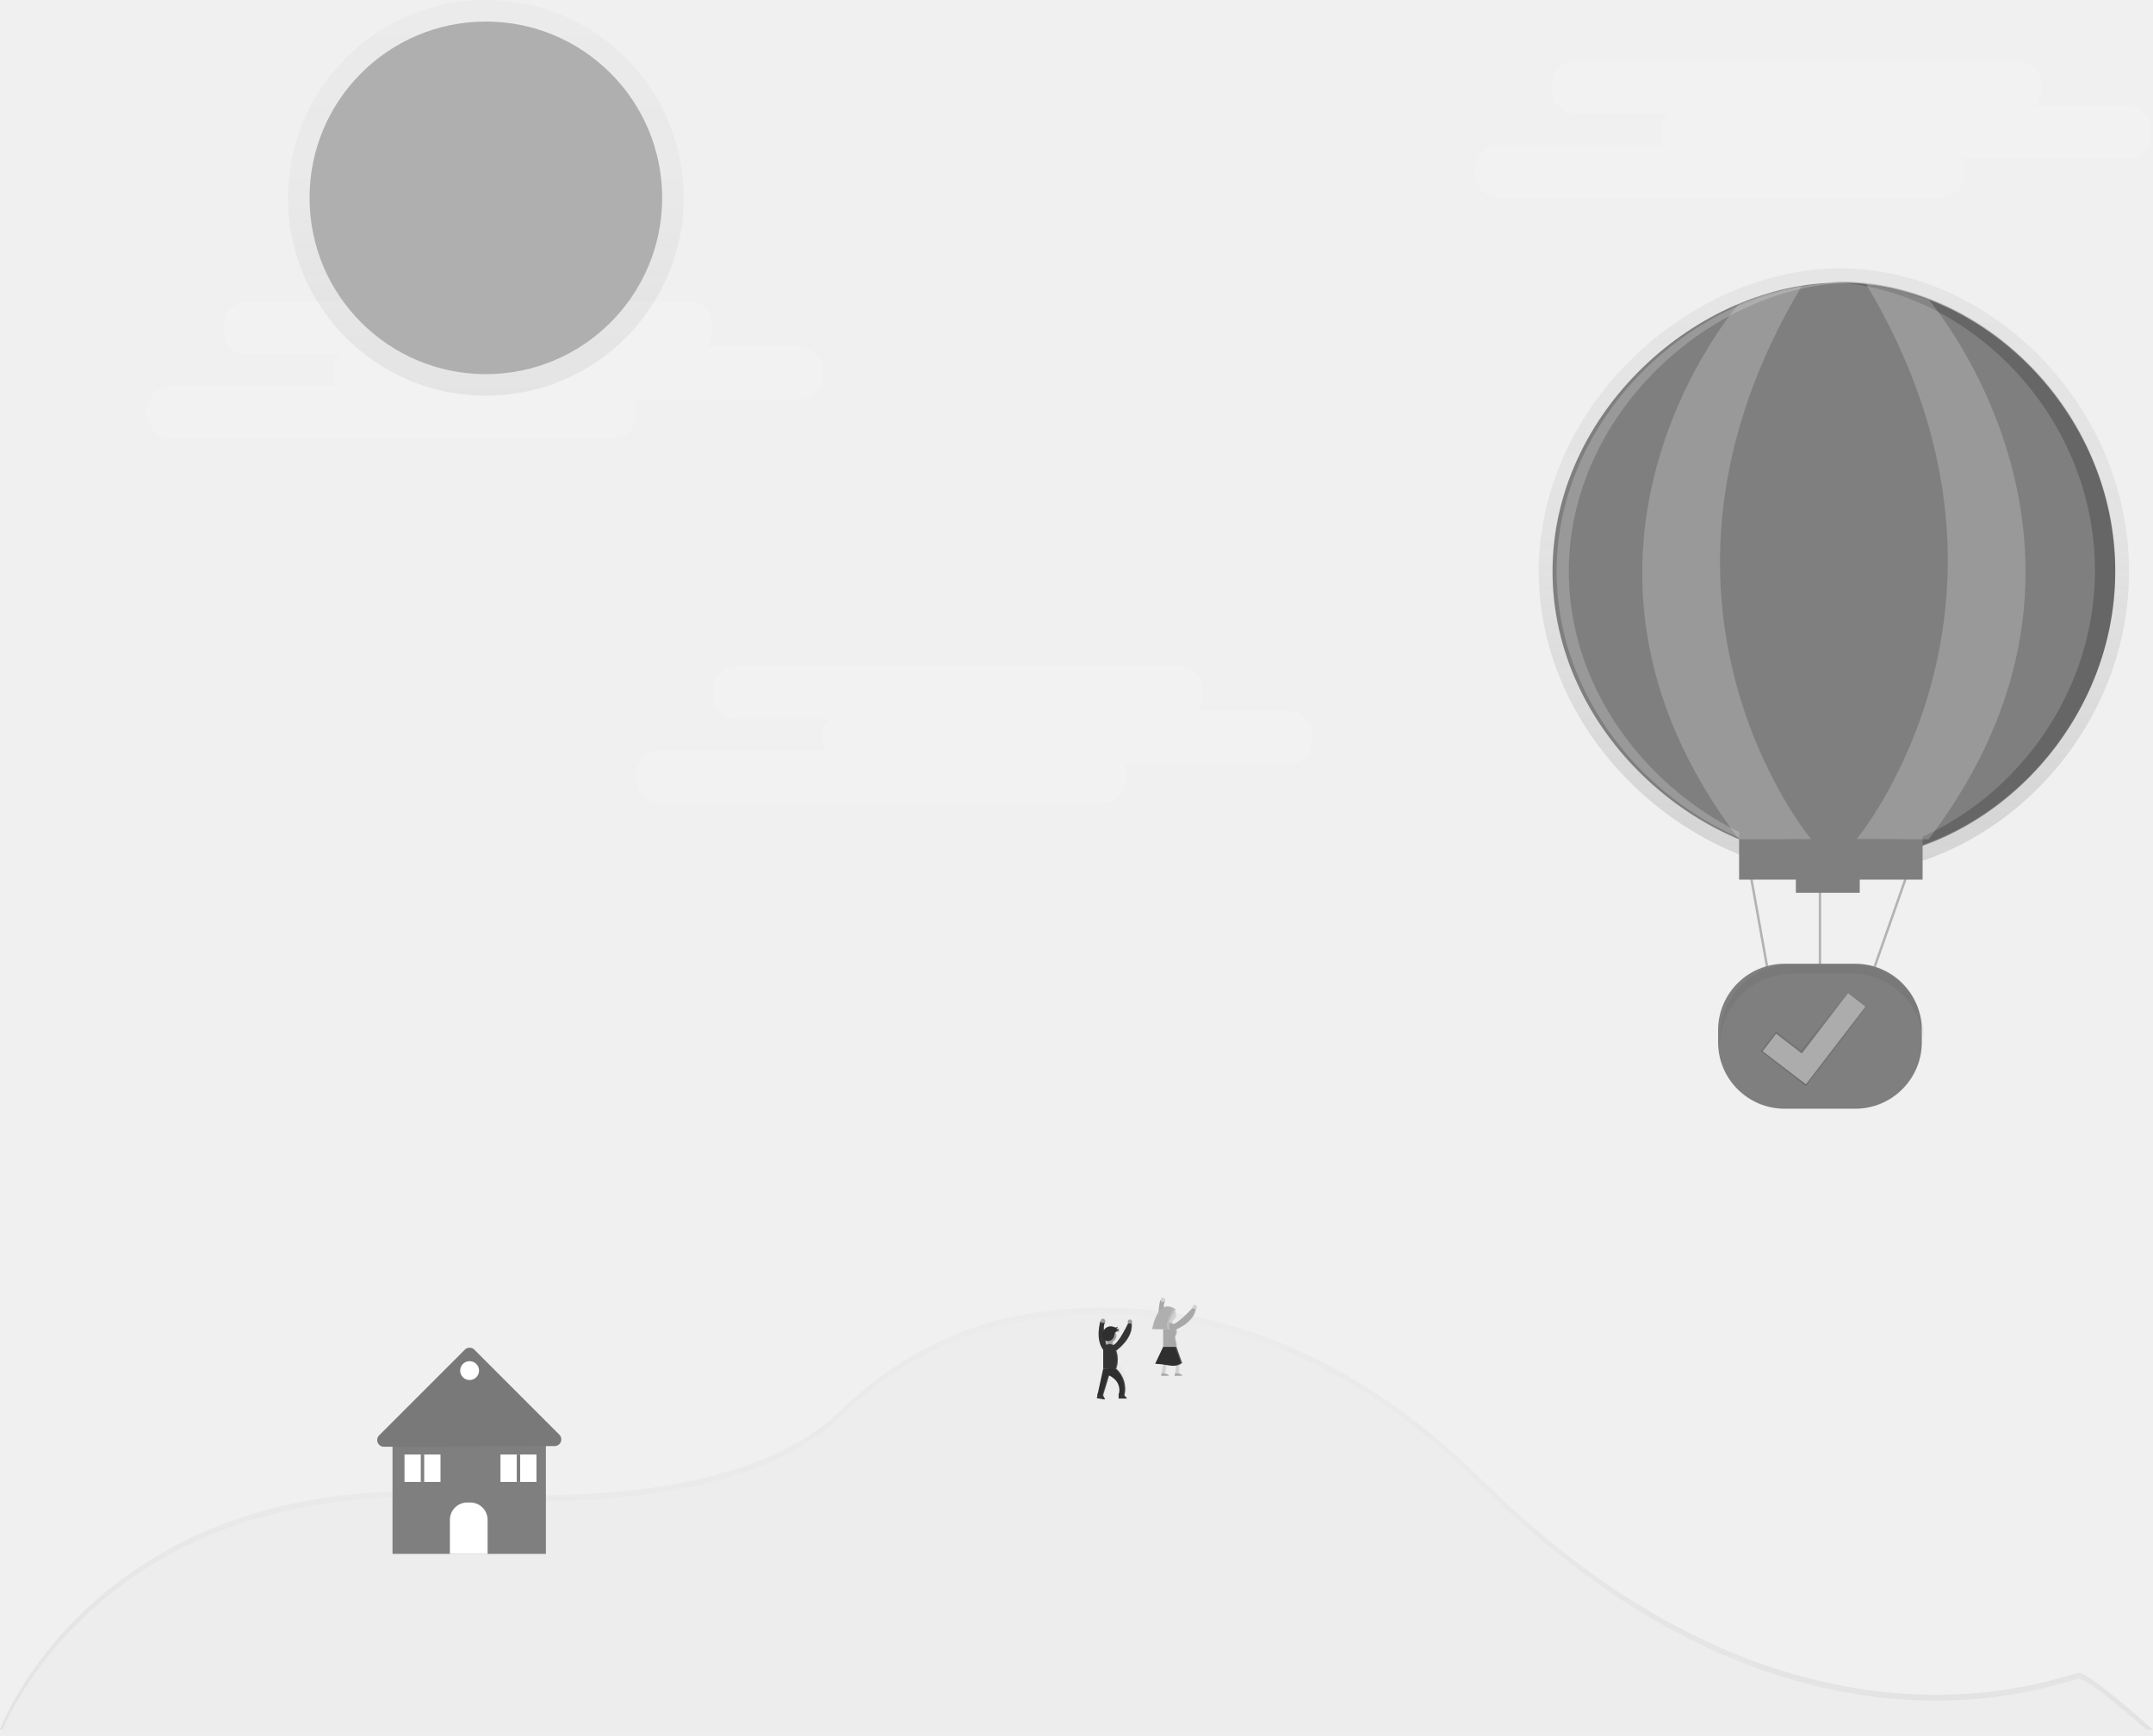
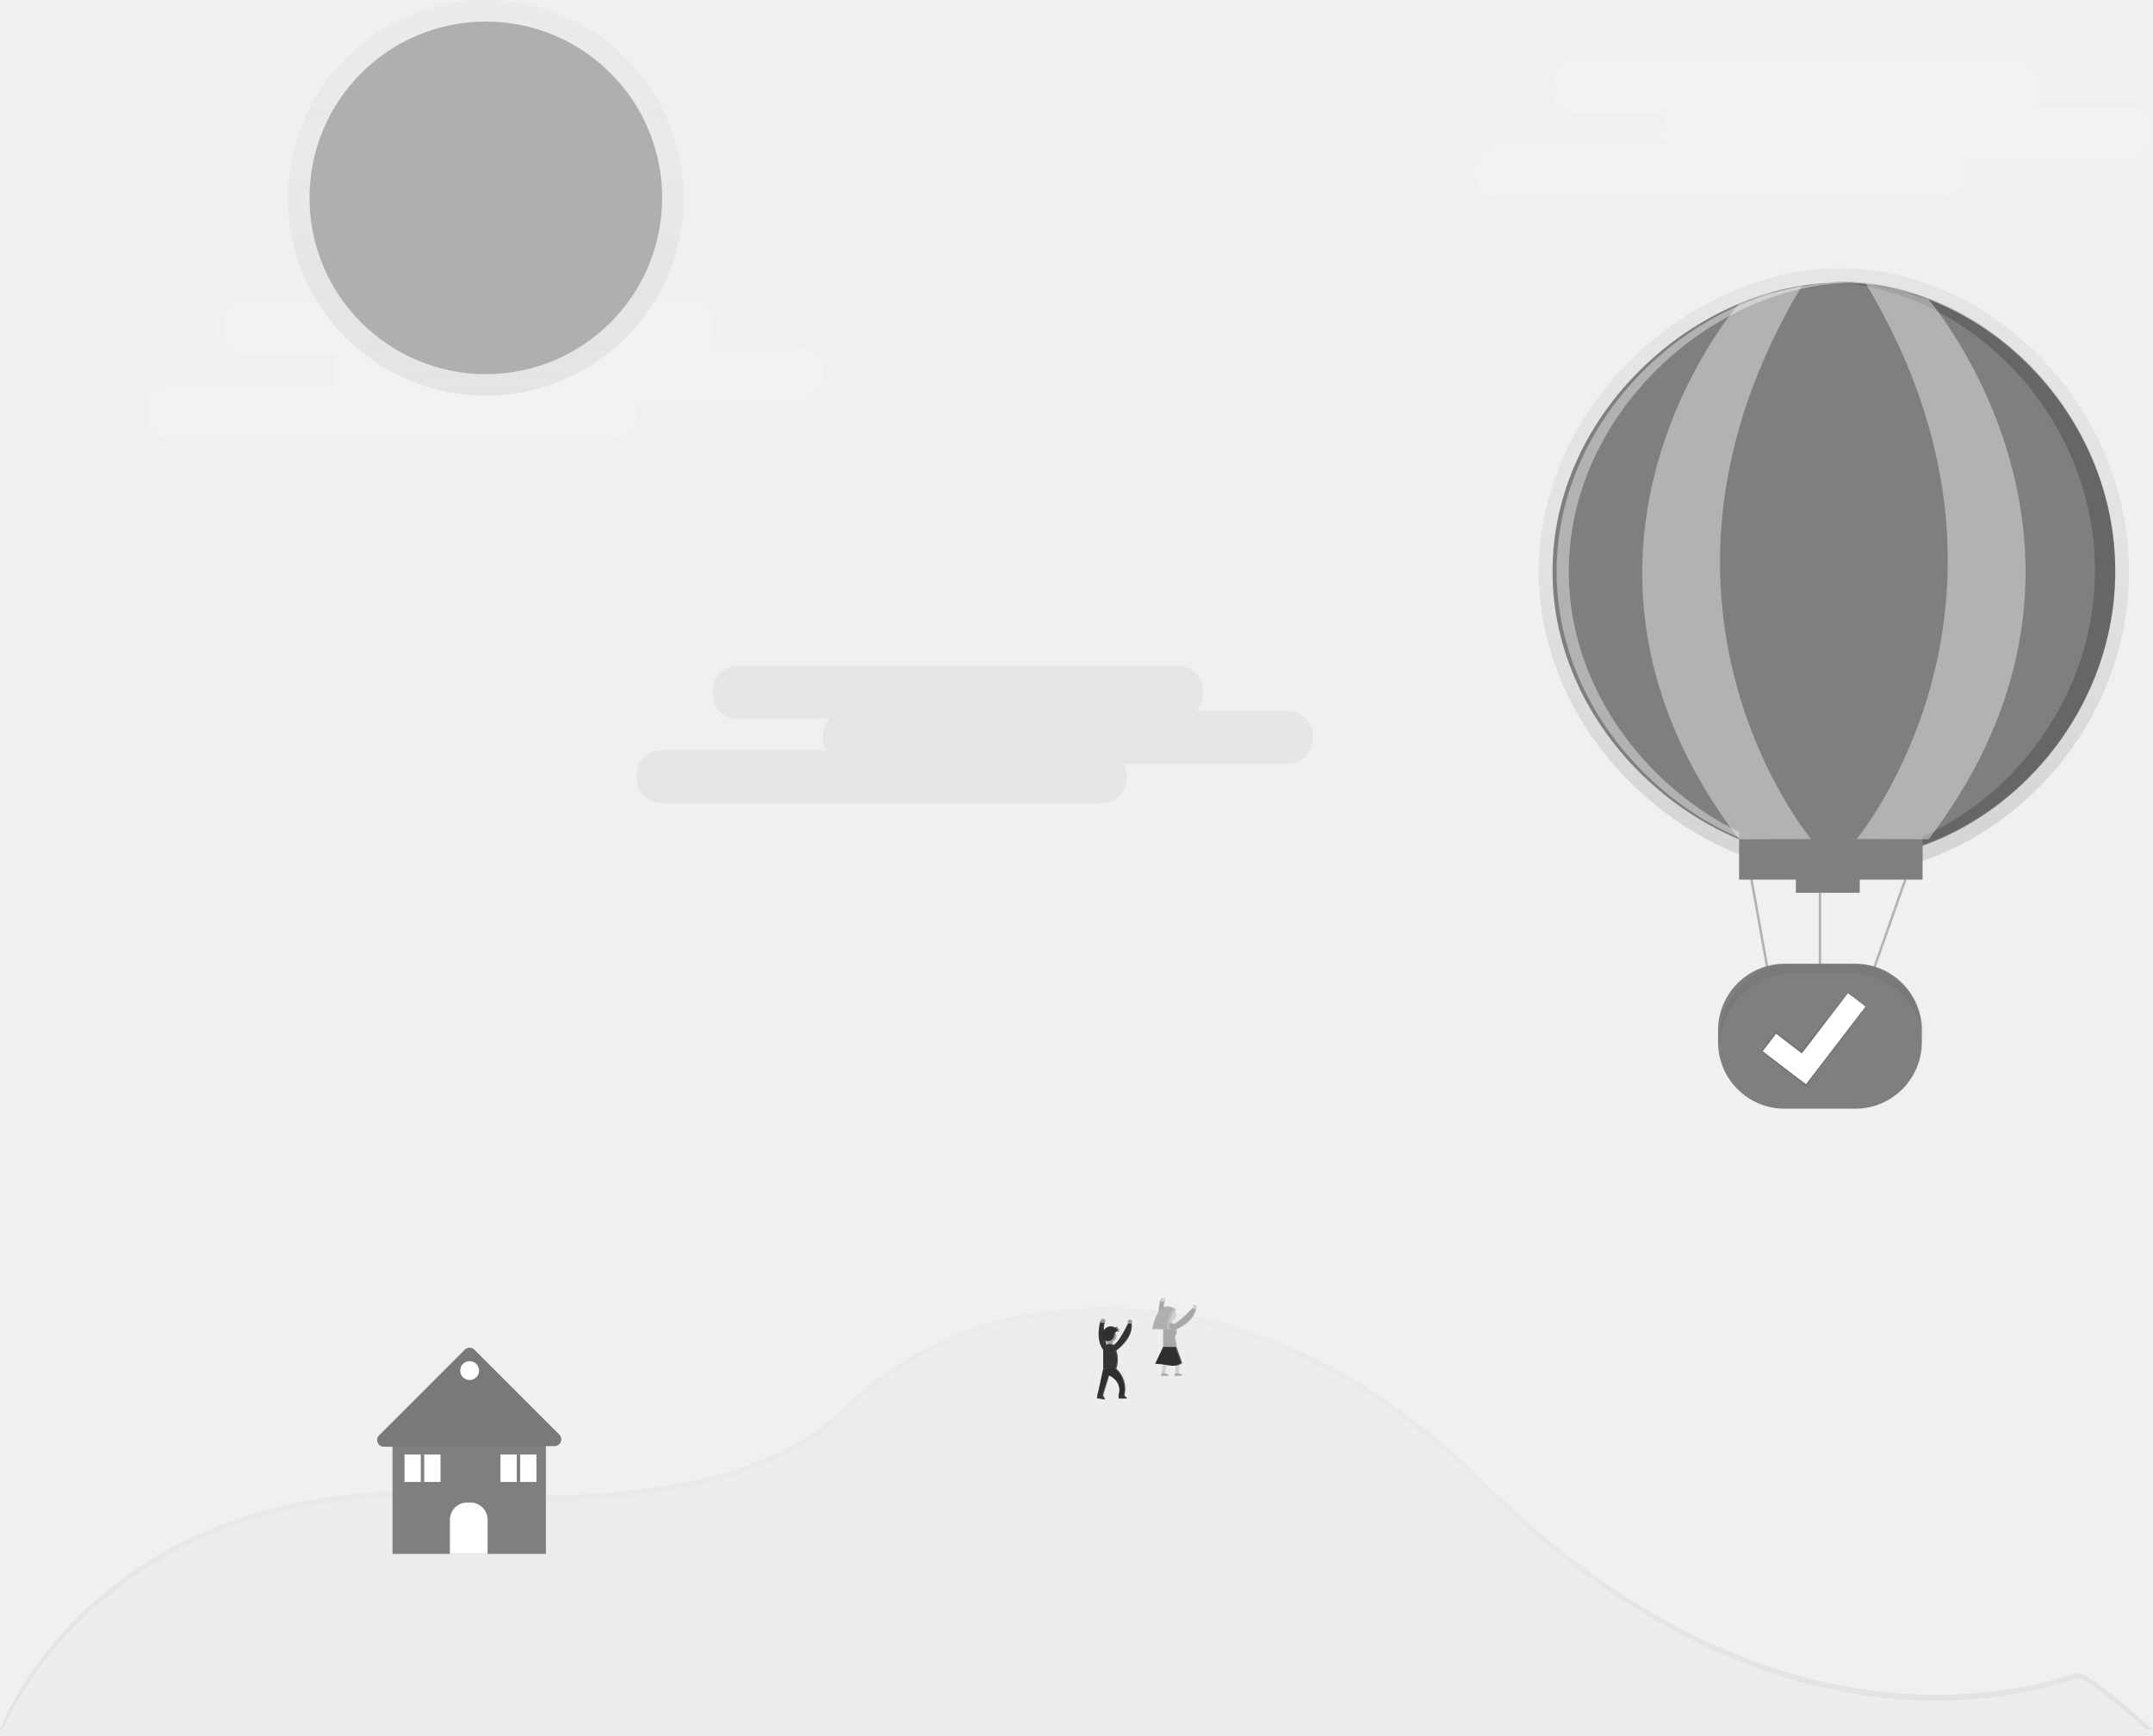
<svg xmlns="http://www.w3.org/2000/svg" xmlns:xlink="http://www.w3.org/1999/xlink" id="9b8dff4b-368a-4ab8-bc0b-59c96572f6a5" data-name="Layer 1" width="883" height="711.86" viewBox="0 0 883 711.86" version="1.1">
  <defs id="defs20">
    <linearGradient id="eab5defd-bb13-45ae-a86e-22d39d3e2cea" x1="600" y1="803.52" x2="600" y2="630.46" gradientUnits="userSpaceOnUse">
      <stop offset="0" stop-color="gray" stop-opacity="0.25" id="stop2" />
      <stop offset="0.54" stop-color="gray" stop-opacity="0.12" id="stop4" />
      <stop offset="1" stop-color="gray" stop-opacity="0.1" id="stop6" />
    </linearGradient>
    <linearGradient id="666c504c-cd42-41b9-a03e-d98f4dda3eb5" x1="199.26" y1="162.3" x2="199.26" y2="0" xlink:href="#linearGradient660" />
    <linearGradient id="8e152b24-383a-4e7d-b315-0bee7e3d74a2" x1="2855.02" y1="635.26" x2="2855.02" y2="635.22" gradientTransform="matrix(-1, 0, 0, 1, 3466, 0)" xlink:href="#linearGradient660" />
    <linearGradient id="8f2a7dfd-1602-45be-be61-6ebd6ab5a03b" x1="2849.78" y1="664.28" x2="2849.78" y2="634.41" gradientTransform="matrix(-1, 0, 0, 1, 3466, 0)" xlink:href="#linearGradient660" />
    <linearGradient id="6fa74df0-cae9-46f9-9ace-4bf5394eec23" x1="902.47" y1="538.96" x2="902.47" y2="500.17" gradientTransform="translate(-157.49 -95.39) rotate(0.13)" gradientUnits="userSpaceOnUse">
      <stop offset="0" stop-opacity="0.12" id="stop12" />
      <stop offset="0.55" stop-opacity="0.09" id="stop14" />
      <stop offset="1" stop-opacity="0.02" id="stop16" />
    </linearGradient>
    <linearGradient id="1fbefcf2-1d0d-411f-b7ef-97a6712cae01" x1="910.63" y1="452.78" x2="910.63" y2="204.14" xlink:href="#linearGradient660" />
    <linearGradient x1="600" y1="803.52" x2="600" y2="630.46" gradientUnits="userSpaceOnUse" id="linearGradient660">
      <stop offset="0" stop-color="gray" stop-opacity="0.25" id="stop685" style="stop-color:#808080" />
      <stop offset="0.54" stop-color="gray" stop-opacity="0.12" id="stop687" style="stop-color:#808080" />
      <stop offset="1" stop-color="gray" stop-opacity="0.1" id="stop689" style="stop-color:#808080" />
    </linearGradient>
-     <linearGradient x1="199.26" y1="162.3" x2="199.26" y2="0" xlink:href="#linearGradient660" id="linearGradient4238" />
-     <linearGradient x1="2855.02" y1="635.26" x2="2855.02" y2="635.22" gradientTransform="matrix(-1, 0, 0, 1, 3466, 0)" xlink:href="#linearGradient660" id="linearGradient874" />
-     <linearGradient x1="2849.78" y1="664.28" x2="2849.78" y2="634.41" gradientTransform="matrix(-1, 0, 0, 1, 3466, 0)" xlink:href="#linearGradient660" id="linearGradient432" />
-     <linearGradient x1="902.47" y1="538.96" x2="902.47" y2="500.17" gradientTransform="translate(-157.49 -95.39) rotate(0.13)" gradientUnits="userSpaceOnUse" id="linearGradient1311">
-       <stop offset="0" stop-opacity="0.12" id="stop695" />
-       <stop offset="0.55" stop-opacity="0.09" id="stop697" />
-       <stop offset="1" stop-opacity="0.02" id="stop699" />
-     </linearGradient>
-     <linearGradient x1="910.63" y1="452.78" x2="910.63" y2="204.14" xlink:href="#linearGradient660" id="linearGradient4623" />
  </defs>
  <rect x="636.34" y="24.91" width="200.86" height="21.69" rx="9.96" ry="9.96" fill="#f2f2f2" id="rect24" style="fill:#f2f2f2" />
  <rect x="681.33" y="43.39" width="200.86" height="21.69" rx="9.96" ry="9.96" fill="#f2f2f2" id="rect26" style="fill:#f2f2f2" />
  <rect x="605" y="59.46" width="200.86" height="21.69" rx="9.96" ry="9.96" fill="#f2f2f2" id="rect28" style="fill:#f2f2f2" />
-   <rect x="292.46" y="273.18" width="200.86" height="21.69" rx="9.96" ry="9.96" fill="#f2f2f2" id="rect30" style="fill:#f2f2f2" />
-   <rect x="337.45" y="291.66" width="200.86" height="21.69" rx="9.96" ry="9.96" fill="#f2f2f2" id="rect32" style="fill:#f2f2f2" />
-   <rect x="261.12" y="307.72" width="200.86" height="21.69" rx="9.96" ry="9.96" fill="#f2f2f2" id="rect34" style="fill:#f2f2f2" />
+   <rect x="292.46" y="273.18" width="200.86" height="21.69" rx="9.96" ry="9.96" fill="#f2f2f2" id="rect30" style="fill:#e6e6e6" />
+   <rect x="337.45" y="291.66" width="200.86" height="21.69" rx="9.96" ry="9.96" fill="#f2f2f2" id="rect32" style="fill:#e6e6e6" />
+   <rect x="261.12" y="307.72" width="200.86" height="21.69" rx="9.96" ry="9.96" fill="#f2f2f2" id="rect34" style="fill:#e6e6e6" />
  <g opacity="0.5" id="g38">
    <path d="M1011,780.22c-4.82,0-115.7,48.21-244.25-78.74-69.81-68.93-138.19-76.27-186.11-68.58C551.19,637.62,524.3,652,503,672.83c-17.13,16.82-58.59,39.74-155.73,33.48-149.44-9.64-188.81,97.22-188.81,97.22h883S1015.79,780.22,1011,780.22Z" transform="translate(-158.5 -94.07)" fill="url(#eab5defd-bb13-45ae-a86e-22d39d3e2cea)" id="path36" />
  </g>
  <path d="M158.5,805.93s39.37-106.86,188.81-97.22C444.45,715,485.92,692.05,503,675.24c21.26-20.87,48.14-35.21,77.56-39.93,47.92-7.69,116.31-.35,186.11,68.58,128.55,126.95,239.43,78.74,244.25,78.74s30.53,23.3,30.53,23.3Z" transform="translate(-158.5 -94.07)" fill="#f2f2f2" id="path40" style="fill:#f2f2f2" />
  <path d="M158.5,805.93s39.37-106.86,188.81-97.22C444.45,715,485.92,692.05,503,675.24c21.26-20.87,48.14-35.21,77.56-39.93,47.92-7.69,116.31-.35,186.11,68.58,128.55,126.95,239.43,78.74,244.25,78.74s30.53,23.3,30.53,23.3Z" transform="translate(-158.5 -94.07)" opacity="0.02" id="path42" />
  <rect x="91.59" y="123.73" width="200.86" height="21.69" rx="9.96" ry="9.96" fill="#f2f2f2" id="rect44" style="fill:#f2f2f2" />
  <rect x="136.59" y="142.21" width="200.86" height="21.69" rx="9.96" ry="9.96" fill="#f2f2f2" id="rect46" style="fill:#f2f2f2" />
  <rect x="60.26" y="158.28" width="200.86" height="21.69" rx="9.96" ry="9.96" fill="#f2f2f2" id="rect48" style="fill:#f2f2f2" />
  <g opacity="0.5" id="g52">
    <circle cx="199.26" cy="81.15" r="81.15" fill="url(#666c504c-cd42-41b9-a03e-d98f4dda3eb5)" id="circle50" />
  </g>
  <circle cx="199.26" cy="81.15" r="72.31" fill="#fccc63" id="circle54" style="fill:#afafaf" />
  <rect x="160.98" y="590.63" width="62.9" height="46.73" fill="#ffa200" id="rect56" style="fill:#7f7f7f" />
  <path d="M314,682.8l35.15-35.15a2.74,2.74,0,0,1,3.88,0l34.87,34.87a2.74,2.74,0,0,1-1.93,4.68l-70,.28A2.74,2.74,0,0,1,314,682.8Z" transform="translate(-158.5 -94.07)" fill="#ffa200" id="path58" style="fill:#7f7f7f" />
  <path d="M314,682.8l35.15-35.15a2.74,2.74,0,0,1,3.88,0l34.87,34.87a2.74,2.74,0,0,1-1.93,4.68l-70,.28A2.74,2.74,0,0,1,314,682.8Z" transform="translate(-158.5 -94.07)" opacity="0.05" id="path60" />
  <path d="M191.62,616.28h1.26a7.1,7.1,0,0,1,7.1,7.1v14a0,0,0,0,1,0,0H184.52a0,0,0,0,1,0,0v-14A7.1,7.1,0,0,1,191.62,616.28Z" fill="#fff" id="path62" style="fill:#ffffff" />
  <circle cx="192.6" cy="562.17" r="3.87" fill="#fff" id="circle64" style="fill:#ffffff" />
  <rect x="165.9" y="596.6" width="14.76" height="11.24" fill="#fff" id="rect66" style="fill:#ffffff" />
  <rect x="172.57" y="596.6" width="1.41" height="11.24" fill="#ffa200" id="rect68" style="fill:#7f7f7f" />
  <rect x="205.25" y="596.6" width="14.76" height="11.24" fill="#fff" id="rect70" style="fill:#ffffff" />
  <rect x="211.93" y="596.6" width="1.41" height="11.24" fill="#ffa200" id="rect72" style="fill:#7f7f7f" />
  <g opacity="0.2" id="g76">
    <path d="M611,635.22v0C610.87,635.19,611,635.22,611,635.22Z" transform="translate(-158.5 -94.07)" fill="url(#8e152b24-383a-4e7d-b315-0bee7e3d74a2)" id="path74" />
  </g>
  <g opacity="0.2" id="g80">
    <path d="M612.45,664.26h.12a.14.14,0,0,0,.09-.12.32.32,0,0,0,0-.12l0-.1c-.1-.24-.33-.56-.46-.84l-.06-.15a1.15,1.15,0,0,1,0-.2s0-.06,0-.09l2.16-7.09h0l.05-.17s2.75,1.18,3.46,3.54a5.54,5.54,0,0,1,.06,3.55h0v0l-.05.12h.05v1.3h3c.21-.1-.07-.36-.35-.62l-.07-.07-.18-.19h0a.94.94,0,0,1-.13-.19l-.05-.12,0-.07H620l0-.11a10.21,10.21,0,0,0-3.06-9.66v0a10.46,10.46,0,0,0,0-6.65c.28-.2,5.73-4.14,5.69-9.24a7,7,0,0,0,0-.82s.47-.39,0-1.1l0-.06v0l0,0,0,0,0,0,0,0,0,0,0,0,0,0h0l0,0h0l0,0h0l-.05,0h-.33a1.48,1.48,0,0,0-.61.2s-.31,1,0,1.26h-.08s-3.23,7-5.39,8l-.15-.09v-.91a1.1,1.1,0,0,0,0-.12h0a1.09,1.09,0,0,0,0-.11,2.45,2.45,0,0,0,.65-.49h0a2.45,2.45,0,0,0,.2-.24h0l.08-.12h0l.08-.14h0l.06-.13v0a2.42,2.42,0,0,0,.11-.29v0l0-.12v0l0-.15v0s0-.08,0-.12v0c0-.05,0-.1,0-.16a2.43,2.43,0,0,0-.15-.84q0-.11-.09-.22l-.05-.11-.07-.12a.8.8,0,0,1,.19-.17,1.13,1.13,0,0,1,.45-.14h.39l.08,0a.7.7,0,0,0,.16-.09.73.73,0,0,1,.26-.14h-.59l-.09,0-.08,0-.09,0-.08,0-.08,0-.08,0-.08,0-.08,0h0l-.16-.07a.86.86,0,0,0,.26.06h.34l.06,0,0,0,0,0,0,0,0,0,0,0,0,0,0,0,0,0,.06-.05,0,0,0,0,0,0,0,0,0,0,0,0v0l0-.08-.11,0-.07,0h0a1.52,1.52,0,0,1-.41,0l-.29,0h0l-.13,0h0l-.12-.05h0A.46.46,0,0,0,617,638l.11-.07a.58.58,0,0,0,.2-.39.44.44,0,0,0,0-.19l-.07.06-.06,0a1,1,0,0,1-.65.18h-.08a3,3,0,0,1-.59-.22l-.17-.06-.05,0-.14,0-.08,0-.11,0h-.53a3.05,3.05,0,0,0-2,.84,3,3,0,0,0-.34.4,3.92,3.92,0,0,1,.39-2.13l-.06,0,0,0-.18,0-.09.17a2,2,0,0,1,.27-.68l-.06,0a.81.81,0,0,0,0-1.08c-.47-.71-1.34-.16-1.34-.16a3.64,3.64,0,0,0-.14.71l-.14-.06c-.16.54-1.94,6.74,1,10.7a2.47,2.47,0,0,0,0,.25v6.68l-2,9.16h0v0h0l-.39,1.73,2.81.46Zm.5-21.65a2.44,2.44,0,0,0,.52.33,1.09,1.09,0,0,0,0,.19V644l-.17.08C613.17,643.65,613.06,643.15,612.94,642.61Z" transform="translate(-158.5 -94.07)" fill="url(#8f2a7dfd-1602-45be-be61-6ebd6ab5a03b)" id="path78" />
  </g>
  <path d="M622.66,636.93s.52-.44,0-1.22-1.48-.17-1.48-.17-.35,1.13,0,1.39S622.66,636.93,622.66,636.93Z" transform="translate(-158.5 -94.07)" fill="#ca7070" id="path82" style="fill:#9d9d9d" />
  <path id="39458adb-bcd5-4769-9abe-182f7ae0ca71" data-name="&lt;Path&gt;" d="M617.28,666.09h2.4a.79.79,0,0,0,.23.62c.32.37,1,.82.67,1h-3.3Z" transform="translate(-158.5 -94.07)" fill="#00695c" style="fill:#343434" />
  <path d="M619.73,666.71a.79.79,0,0,1-.23-.62h.17a.79.79,0,0,0,.23.62c.32.37,1,.82.67,1h-.17C620.7,667.53,620.05,667.08,619.73,666.71Z" transform="translate(-158.5 -94.07)" fill="#fff" opacity="0.2" id="path85" style="fill:#ffffff" />
  <path id="24b3a5d5-99f8-4317-aac1-7589e0408752" data-name="&lt;Path&gt;" d="M608.72,665.6,611,666a1.15,1.15,0,0,0,.1.79c.25.51.8,1.17.47,1.31l-3.25-.53Z" transform="translate(-158.5 -94.07)" fill="#00695c" style="fill:#343434" />
  <path d="M609.82,635.87s-2.57,8.11,1.74,12.6l1.25-1s-2.55-8.85-1.12-10.93C609.17,635.75,609.82,635.87,609.82,635.87Z" transform="translate(-158.5 -94.07)" fill="#00695c" id="path88" style="fill:#343434" />
  <path d="M611.6,636.58s.52-.44,0-1.22-1.48-.17-1.48-.17-.35,1.13,0,1.39S611.6,636.58,611.6,636.58Z" transform="translate(-158.5 -94.07)" fill="#ca7070" id="path90" style="fill:#9d9d9d" />
  <path d="M610.9,666.75a1.15,1.15,0,0,1-.1-.79l-2.08-.34v0L611,666a1.15,1.15,0,0,0,.1.79c.25.51.8,1.17.47,1.31l-.14,0C611.65,667.86,611.14,667.24,610.9,666.75Z" transform="translate(-158.5 -94.07)" fill="#fff" opacity="0.2" id="path92" style="fill:#ffffff" />
  <rect x="612.51" y="643.42" width="2.44" height="3.62" rx="1.12" ry="1.12" transform="translate(1068.97 1196.39) rotate(180)" fill="#ca7070" id="rect94" style="fill:#9d9d9d" />
  <path d="M612.63,648s-2.52-8.74-1.15-10.89l.2,0,0,0,.06,0c-1.43,2.08,1.12,10.93,1.12,10.93l-1.25,1-.11-.12Z" transform="translate(-158.5 -94.07)" fill="#fff" opacity="0.2" id="path96" style="fill:#ffffff" />
  <circle cx="455.19" cy="547.92" r="2.7" fill="#ca7070" id="circle98" style="fill:#9d9d9d" />
  <path d="M614.65,645.82v-1.18a1.21,1.21,0,0,0,0-.26,2.7,2.7,0,0,0-1.08-5.1h.15a2.7,2.7,0,0,1,1.24,5.1,1.21,1.21,0,0,1,0,.26v1.18a1.22,1.22,0,0,1-1.22,1.22h-.15A1.22,1.22,0,0,0,614.65,645.82Z" transform="translate(-158.5 -94.07)" fill="#fff" opacity="0.2" id="path100" style="fill:#ffffff" />
  <path d="M610.95,655.45s5.21.59,5.4,0a11.52,11.52,0,0,0,0-7.41,2.7,2.7,0,0,0-2.7-2.7h0a2.7,2.7,0,0,0-2.7,2.7Z" transform="translate(-158.5 -94.07)" fill="#00695c" id="path102" style="fill:#343434" />
  <path d="M610.95,655.45l-2.35,10.8h2.35l2.44-8s3,1.31,3.83,3.92a5.73,5.73,0,0,1,0,4.09h2.53l0-.12a11.23,11.23,0,0,0-3.42-10.69h0" transform="translate(-158.5 -94.07)" fill="#263238" id="path104" style="fill:#2f2f2f" />
  <path d="M616,655.45a11.52,11.52,0,0,0,0-7.41,2.7,2.7,0,0,0-2.53-2.69h.17a2.7,2.7,0,0,1,2.7,2.7,11.52,11.52,0,0,1,0,7.41c-.07.21-.78.27-1.67.26C615.44,655.7,616,655.63,616,655.45Z" transform="translate(-158.5 -94.07)" fill="#fff" opacity="0.2" id="path106" style="fill:#ffffff" />
  <path d="M616.39,648s7-4.88,6.27-11.06H621.1s-3.75,8.1-6.14,8.89S616.39,648,616.39,648Z" transform="translate(-158.5 -94.07)" fill="#00695c" id="path108" style="fill:#343434" />
  <g opacity="0.2" id="g114">
    <path d="M613.34,658.42l-2.39,7.87h-.35l2.44-8Z" transform="translate(-158.5 -94.07)" fill="#fff" id="path110" style="fill:#ffffff" />
    <path d="M616,655.49h.35a11.23,11.23,0,0,1,3.42,10.69l0,.12h-.35l0-.12A11.23,11.23,0,0,0,616,655.49Z" transform="translate(-158.5 -94.07)" fill="#fff" id="path112" style="fill:#ffffff" />
  </g>
  <path d="M622.4,637h.26c.7,6.19-6.27,11.06-6.27,11.06l-.17-.07C617,647.42,623.05,642.79,622.4,637Z" transform="translate(-158.5 -94.07)" fill="#fff" opacity="0.2" id="path116" style="fill:#ffffff" />
  <path d="M615.84,640.78a4.47,4.47,0,0,0-.31,1.09,2.92,2.92,0,0,1-1.24,1.9,2.74,2.74,0,0,1-1.21.33,2.31,2.31,0,0,1-1.79-.54,2.22,2.22,0,0,1-.55-1.1,3.74,3.74,0,0,1,1-3.44,3.32,3.32,0,0,1,3.45-.73,3.3,3.3,0,0,0,.66.24,1.09,1.09,0,0,0,1-.32.6.6,0,0,1-.58.78,1.68,1.68,0,0,0,1.29.07,1.09,1.09,0,0,1-1.38.55,3.69,3.69,0,0,0,1.56.32c-.11,0-.33.21-.47.25a3,3,0,0,1-.52,0A1,1,0,0,0,615.84,640.78Z" transform="translate(-158.5 -94.07)" fill="#263238" id="path118" style="fill:#2f2f2f" />
  <g opacity="0.2" id="g130">
    <path d="M616.2,639a1.67,1.67,0,0,0,.64.16A1.68,1.68,0,0,1,616,639a.61.61,0,0,0,.61-.66l.14-.12A.6.6,0,0,1,616.2,639Z" transform="translate(-158.5 -94.07)" fill="#fff" id="path120" style="fill:#ffffff" />
    <path d="M615.66,638.53a3.3,3.3,0,0,1-.66-.24,3,3,0,0,0-1-.21,3,3,0,0,1,1.21.21,3.3,3.3,0,0,0,.66.24h.09A1,1,0,0,1,615.66,638.53Z" transform="translate(-158.5 -94.07)" fill="#fff" id="path122" style="fill:#ffffff" />
    <path d="M617,640.18c.14,0,.36-.25.47-.25a3.69,3.69,0,0,1-1.56-.32,1,1,0,0,0,.35.07,3.69,3.69,0,0,0,1.39.24c-.11,0-.33.21-.47.25a1.16,1.16,0,0,1-.36,0Z" transform="translate(-158.5 -94.07)" fill="#fff" id="path124" style="fill:#ffffff" />
    <path d="M612.9,644.1a2.74,2.74,0,0,0,1.21-.33,2.92,2.92,0,0,0,1.24-1.9,4.47,4.47,0,0,1,.31-1.09,1,1,0,0,1,.85-.56h.17a1,1,0,0,0-.85.56,4.47,4.47,0,0,0-.31,1.09,2.92,2.92,0,0,1-1.24,1.9,2.74,2.74,0,0,1-1.21.33h-.17Z" transform="translate(-158.5 -94.07)" fill="#fff" id="path126" style="fill:#ffffff" />
    <path d="M616.41,639.69a1.1,1.1,0,0,0,.89-.57l.2-.06A1.1,1.1,0,0,1,616.41,639.69Z" transform="translate(-158.5 -94.07)" fill="#fff" id="path128" style="fill:#ffffff" />
  </g>
  <path d="M622.49,636.93s.52-.44,0-1.22a.83.83,0,0,0-.65-.4.85.85,0,0,1,.82.4c.52.78,0,1.22,0,1.22a4.72,4.72,0,0,1-1,.11A5.16,5.16,0,0,0,622.49,636.93Z" transform="translate(-158.5 -94.07)" fill="#fff" opacity="0.2" id="path132" style="fill:#ffffff" />
  <path d="M634.41,627.22s-2.57,8.11,1.74,12.6l1.25-1s-2.55-8.85-1.12-10.93C633.76,627.1,634.41,627.22,634.41,627.22Z" transform="translate(-158.5 -94.07)" fill="#ff5252" id="path134" style="fill:#a8a8a8" />
  <path d="M636.19,627.94s.52-.44,0-1.22-1.48-.17-1.48-.17-.35,1.13,0,1.39S636.19,627.94,636.19,627.94Z" transform="translate(-158.5 -94.07)" fill="#f6b9ad" id="path136" style="fill:#d1d1d1" />
  <rect x="637.1" y="634.78" width="2.44" height="3.62" rx="1.12" ry="1.12" transform="translate(1118.15 1179.11) rotate(180)" fill="#f6b9ad" id="rect138" style="fill:#d1d1d1" />
  <path d="M637.22,639.39s-2.52-8.74-1.15-10.89l.2,0,0,0,.06,0c-1.43,2.08,1.12,10.93,1.12,10.93l-1.25,1-.11-.12Z" transform="translate(-158.5 -94.07)" fill="#fff" opacity="0.2" id="path140" style="fill:#ffffff" />
  <circle cx="479.78" cy="539.27" r="2.7" fill="#f6b9ad" id="circle142" style="fill:#d1d1d1" />
  <path d="M639.24,637.17V636a1.21,1.21,0,0,0,0-.26,2.7,2.7,0,0,0-1.08-5.1h.15a2.7,2.7,0,0,1,1.24,5.1,1.21,1.21,0,0,1,0,.26v1.18a1.22,1.22,0,0,1-1.22,1.22h-.15A1.22,1.22,0,0,0,639.24,637.17Z" transform="translate(-158.5 -94.07)" fill="#fff" opacity="0.2" id="path144" style="fill:#ffffff" />
  <path d="M635.54,646.8s5.21.59,5.4,0c.62-1.9-1-4-.21-5a2.47,2.47,0,0,0,.21-2.44,2.7,2.7,0,0,0-2.7-2.7h0a2.7,2.7,0,0,0-2.7,2.7Z" transform="translate(-158.5 -94.07)" fill="#ff5252" id="path146" style="fill:#a8a8a8" />
  <path d="M640.74,641.84a2.47,2.47,0,0,0,.21-2.44,2.7,2.7,0,0,0-2.7-2.7h-.17a2.7,2.7,0,0,1,2.53,2.69,2.47,2.47,0,0,1-.21,2.44c-.84,1,.83,3.06.21,5-.06.18-.6.25-1.31.26.88,0,1.59-.05,1.66-.26C641.57,644.9,639.9,642.84,640.74,641.84Z" transform="translate(-158.5 -94.07)" fill="#fff" opacity="0.2" id="path148" style="fill:#ffffff" />
  <path d="M639.83,646.63h0a15.46,15.46,0,0,1,2.2,10.69l0,.12h-1.62a8.7,8.7,0,0,0,0-4.09,6.46,6.46,0,0,0-2.46-3.92l-1.57,8h-1.51l1.51-10.8Z" transform="translate(-158.5 -94.07)" fill="#f6b9ad" id="path150" style="fill:#d1d1d1" />
  <path d="M649,631.09s.63-.26.36-1.17-1.36-.6-1.36-.6-.67,1-.41,1.33S649,631.09,649,631.09Z" transform="translate(-158.5 -94.07)" fill="#f6b9ad" id="path152" style="fill:#d1d1d1" />
  <path d="M639.75,639.83s8.09-2.62,9.24-8.74l-1.5-.46s-6,6.65-8.48,6.7S639.75,639.83,639.75,639.83Z" transform="translate(-158.5 -94.07)" fill="#ff5252" id="path154" style="fill:#a8a8a8" />
  <path d="M648.71,631.1l.25.08c-1.15,6.12-9.24,8.74-9.24,8.74l-.14-.11C640.53,639.47,647.64,636.81,648.71,631.1Z" transform="translate(-158.5 -94.07)" fill="#fff" opacity="0.2" id="path156" style="fill:#ffffff" />
  <g opacity="0.2" id="g162">
    <path d="M637.58,649.42l-1.57,8h.35l1.52-7.78A3.74,3.74,0,0,0,637.58,649.42Z" transform="translate(-158.5 -94.07)" fill="#fff" id="path158" style="fill:#ffffff" />
    <path d="M639.83,646.63h-.35a15.46,15.46,0,0,1,2.2,10.69l0,.12H642l0-.12A15.46,15.46,0,0,0,639.83,646.63Z" transform="translate(-158.5 -94.07)" fill="#fff" id="path160" style="fill:#ffffff" />
  </g>
  <path d="M648.82,631s.63-.26.36-1.17a.83.83,0,0,0-.5-.57.85.85,0,0,1,.67.62c.27.9-.36,1.17-.36,1.17a4.72,4.72,0,0,1-1-.19A5.16,5.16,0,0,0,648.82,631Z" transform="translate(-158.5 -94.07)" fill="#fff" opacity="0.2" id="path164" style="fill:#ffffff" />
  <path d="M635.54,646.51l-3.28,6.92a40.62,40.62,0,0,1,5.71.69c3.63.69,5.36-1,5.36-1L641,646.51Z" transform="translate(-158.5 -94.07)" fill="#263238" id="path166" style="fill:#2f2f2f" />
  <path d="M636.41,657.4s1.73.35,1.38,1h-3.11l.17-1Z" transform="translate(-158.5 -94.07)" fill="#ff5252" id="path168" style="fill:#a8a8a8" />
  <path d="M641.94,657.4s1.73.35,1.38,1h-3.11l.17-1Z" transform="translate(-158.5 -94.07)" fill="#ff5252" id="path170" style="fill:#a8a8a8" />
  <path d="M640.73,631.12s-4.15,5.88-2.25,8.3l-7.43-.17S633.12,625.93,640.73,631.12Z" transform="translate(-158.5 -94.07)" fill="#fccc63" id="path172" style="fill:#afafaf" />
  <path d="M640.73,631.12a6.31,6.31,0,0,0-2.9-1.18,7.32,7.32,0,0,1,2,1s-4.15,5.88-2.25,8.3l-6.54-.15,0,.15,7.43.17C636.58,637,640.73,631.12,640.73,631.12Z" transform="translate(-158.5 -94.07)" fill="#fff" opacity="0.2" id="path174" style="fill:#ffffff" />
  <path d="M641,646.51h-.52l2.34,6.57a5.28,5.28,0,0,1-3.44,1.2,5.5,5.5,0,0,0,4-1.2Z" transform="translate(-158.5 -94.07)" fill="#fff" opacity="0.2" id="path176" style="fill:#ffffff" />
  <path d="M636.41,657.4h-.35s1.73.35,1.38,1h.35C638.14,657.74,636.41,657.4,636.41,657.4Z" transform="translate(-158.5 -94.07)" fill="#fff" opacity="0.2" id="path178" style="fill:#ffffff" />
  <path d="M641.94,657.4h-.35s1.73.35,1.38,1h.35C643.67,657.74,641.94,657.4,641.94,657.4Z" transform="translate(-158.5 -94.07)" fill="#fff" opacity="0.2" id="path180" style="fill:#ffffff" />
  <polyline points="725.52 400.93 715.88 347.09 746.41 345.6 746.41 400.93 767.3 400.93 788.19 341.47" fill="none" stroke="#b3b3b3" stroke-miterlimit="10" id="polyline182" style="stroke:#b3b3b3" />
  <rect x="704.63" y="395.3" width="83.56" height="59.46" rx="27.3" ry="27.3" fill="#ffa200" id="rect184" style="fill:#7f7f7f" />
  <path d="M917.77,489.37h-24.1a29.82,29.82,0,0,0-29.73,29.73h0c0,.68,0,1.34.08,2a29.82,29.82,0,0,1,29.65-27.72h24.1a29.82,29.82,0,0,1,29.65,27.72c0-.66.08-1.33.08-2h0A29.82,29.82,0,0,0,917.77,489.37Z" transform="translate(-158.5 -94.07)" opacity="0.05" id="path186" />
  <polygon points="765.66 413.01 757.77 406.82 738.69 430.99 728.43 423.04 722.01 431.2 736.93 442.6 736.93 442.6 740.63 445.57 765.66 413.01" fill="url(#6fa74df0-cae9-46f9-9ace-4bf5394eec23)" id="polygon188" />
-   <polygon points="765.08 412.86 757.92 407.38 738.97 432.1 728.44 424.02 722.95 431.18 737.06 441.98 737.06 441.98 740.68 444.69 765.08 412.86" fill="#69f0ae" id="polygon190" style="fill:#acacac" />
+   <polygon points="765.08 412.86 757.92 407.38 738.97 432.1 728.44 424.02 722.95 431.18 737.06 441.98 737.06 441.98 740.68 444.69 765.08 412.86" fill="#69f0ae" id="polygon190" style="fill:white" />
  <path d="M1031.67,328.46c0,68.66-57.36,124.32-118.43,124.32S789.58,397.12,789.58,328.46s62.59-124.32,123.67-124.32S1031.67,259.8,1031.67,328.46Z" transform="translate(-158.5 -94.07)" fill="url(#1fbefcf2-1d0d-411f-b7ef-97a6712cae01)" id="path192" />
  <path d="M1026,328.46c0,65.45-54.67,118.5-112.89,118.5s-117.88-53.05-117.88-118.5S854.91,210,913.12,210,1026,263,1026,328.46Z" transform="translate(-158.5 -94.07)" fill="#ffa200" id="path194" style="fill:#7f7f7f" />
  <rect x="736.53" y="357.05" width="26.19" height="9.15" fill="#ffa200" id="rect196" style="fill:#7f7f7f" />
  <g opacity="0.2" id="g200">
    <path d="M913.12,209.55c-1.39,0-2.77,0-4.16.1,56.63,2.45,108.73,54.51,108.73,118.4S965.59,444,909,446.45c1.39.06,2.78.1,4.16.1,58.21,0,112.89-53.05,112.89-118.5S971.33,209.55,913.12,209.55Z" transform="translate(-158.5 -94.07)" id="path198" />
  </g>
-   <g opacity="0.2" id="g204">
-     <path d="M801.9,328.46c0-64.51,58-117,115.38-118.46-.83,0-1.66,0-2.49,0-58.21,0-117.88,53.05-117.88,118.5S856.57,447,914.78,447c.83,0,1.66,0,2.49,0C859.87,445.44,801.9,393,801.9,328.46Z" transform="translate(-158.5 -94.07)" fill="#fff" id="path202" style="fill:#ffffff" />
+   <g opacity="0.2" id="g204" style="opacity:0.4">
+     <path d="m 801.9,328.46 c 0,-64.51 58,-117 115.38,-118.46 -0.83,0 -1.66,0 -2.49,0 -58.21,0 -117.88,53.05 -117.88,118.5 0,65.45 59.66,118.5 117.87,118.5 0.83,0 1.66,0 2.49,0 C 859.87,445.44 801.9,393 801.9,328.46 Z" transform="translate(-158.5,-94.07)" fill="#fff" id="path202" style="fill:white" />
  </g>
  <rect x="713.25" y="336.26" width="75.26" height="24.53" fill="#ffa200" id="rect206" style="fill:#7f7f7f" />
-   <path d="M871.75,218.59s-89.39,102.18,0,219.74l29.52-.1s-81.49-97.12-3.74-227L883,214.54Z" transform="translate(-158.5 -94.07)" fill="#fff" opacity="0.2" id="path208" style="fill:#ffffff" />
-   <path d="M949.5,217s89.39,103.74,0,221.3l-29.52-.1s81.49-98,3.74-227.85l14.55,2.91Z" transform="translate(-158.5 -94.07)" fill="#fff" opacity="0.2" id="path210" style="fill:#ffffff" />
+   <path d="M871.75,218.59s-89.39,102.18,0,219.74l29.52-.1s-81.49-97.12-3.74-227L883,214.54Z" transform="translate(-158.5 -94.07)" fill="#fff" opacity="0.2" id="path208" style="fill:#ffffff;opacity:0.4" />
+   <path d="M949.5,217s89.39,103.74,0,221.3l-29.52-.1s81.49-98,3.74-227.85l14.55,2.91Z" transform="translate(-158.5 -94.07)" fill="#fff" opacity="0.2" id="path210" style="fill:#ffffff;opacity:0.4" />
</svg>
